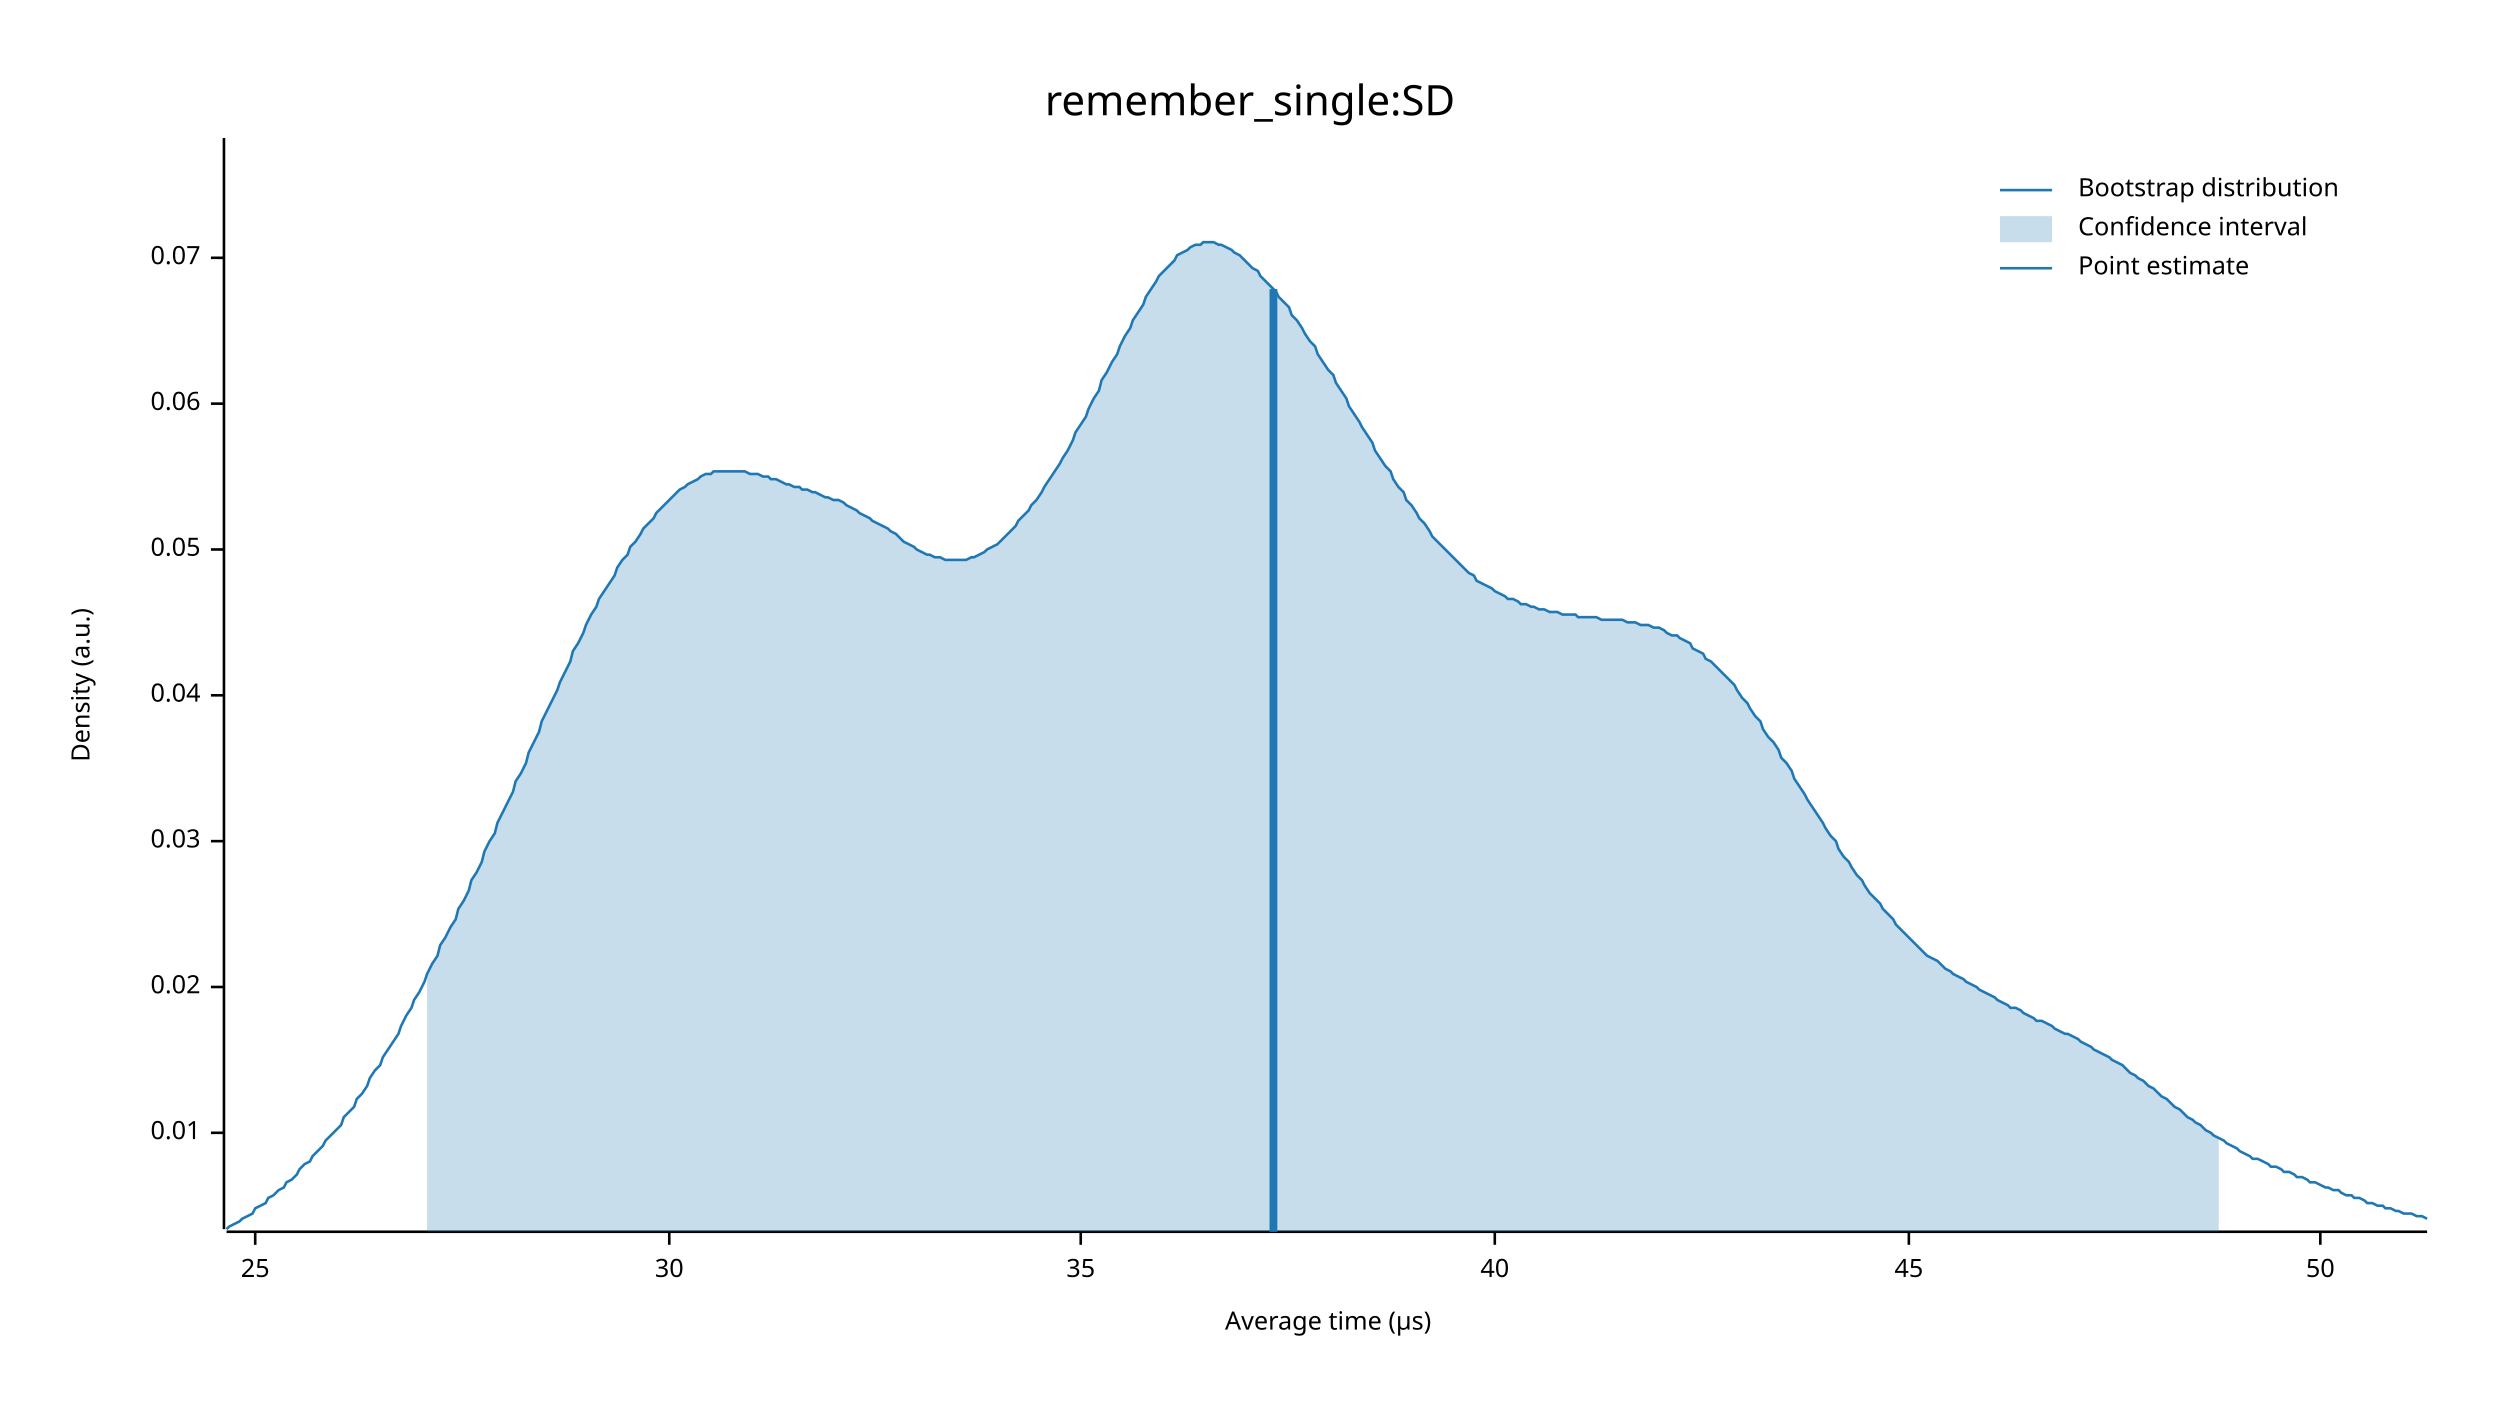
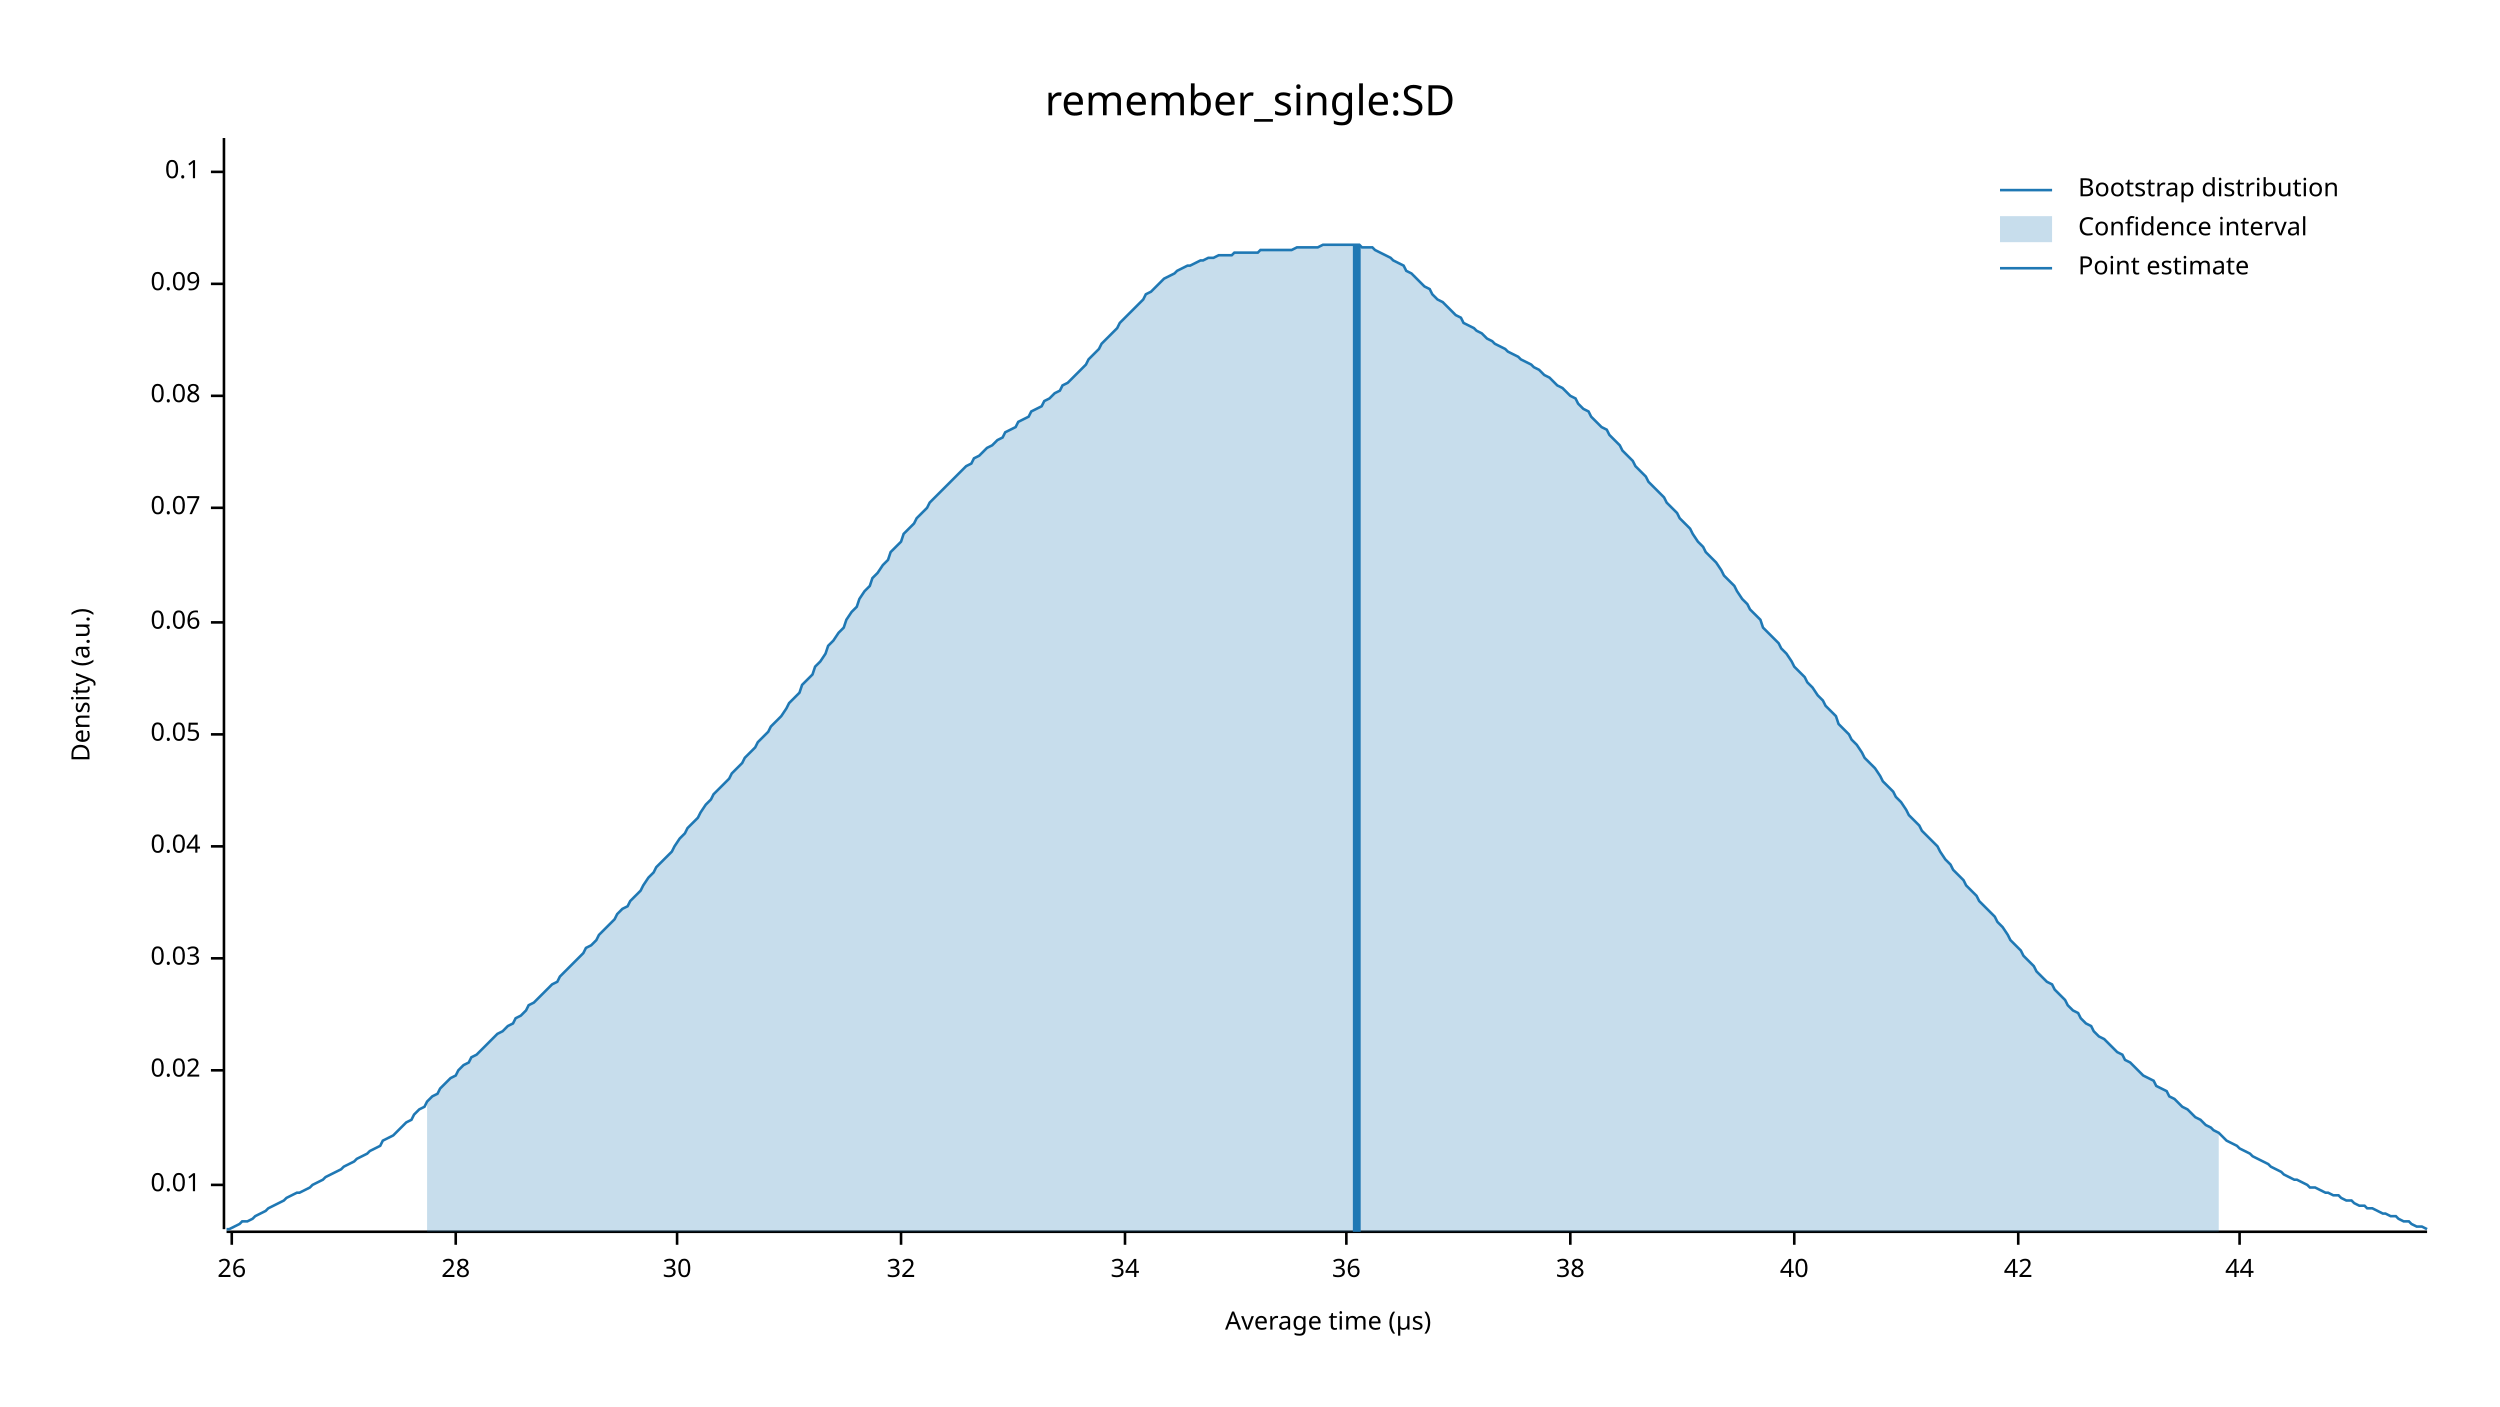
<svg xmlns="http://www.w3.org/2000/svg" width="960" height="540" viewBox="0 0 960 540">
  <text x="480" y="32" dy="0.76em" text-anchor="middle" font-family="sans-serif" font-size="16.129" opacity="1" fill="#000000">
remember_single:SD
</text>
  <text x="27" y="263" dy="0.76em" text-anchor="middle" font-family="sans-serif" font-size="9.677" opacity="1" fill="#000000" transform="rotate(270, 27, 263)">
Density (a.u.)
</text>
  <text x="510" y="513" dy="-0.5ex" text-anchor="middle" font-family="sans-serif" font-size="9.677" opacity="1" fill="#000000">
Average time (µs)
</text>
  <polyline fill="none" opacity="1" stroke="#000000" stroke-width="1" points="86,53 86,472 " />
-   <text x="77" y="435" dy="0.5ex" text-anchor="end" font-family="sans-serif" font-size="9.677" opacity="1" fill="#000000">
+   <text x="77" y="455" dy="0.5ex" text-anchor="end" font-family="sans-serif" font-size="9.677" opacity="1" fill="#000000">
0.01
</text>
-   <polyline fill="none" opacity="1" stroke="#000000" stroke-width="1" points="81,435 86,435 " />
-   <text x="77" y="379" dy="0.5ex" text-anchor="end" font-family="sans-serif" font-size="9.677" opacity="1" fill="#000000">
+   <polyline fill="none" opacity="1" stroke="#000000" stroke-width="1" points="81,455 86,455 " />
+   <text x="77" y="411" dy="0.5ex" text-anchor="end" font-family="sans-serif" font-size="9.677" opacity="1" fill="#000000">
0.02
</text>
-   <polyline fill="none" opacity="1" stroke="#000000" stroke-width="1" points="81,379 86,379 " />
-   <text x="77" y="323" dy="0.5ex" text-anchor="end" font-family="sans-serif" font-size="9.677" opacity="1" fill="#000000">
+   <polyline fill="none" opacity="1" stroke="#000000" stroke-width="1" points="81,411 86,411 " />
+   <text x="77" y="368" dy="0.5ex" text-anchor="end" font-family="sans-serif" font-size="9.677" opacity="1" fill="#000000">
0.03
</text>
-   <polyline fill="none" opacity="1" stroke="#000000" stroke-width="1" points="81,323 86,323 " />
-   <text x="77" y="267" dy="0.5ex" text-anchor="end" font-family="sans-serif" font-size="9.677" opacity="1" fill="#000000">
+   <polyline fill="none" opacity="1" stroke="#000000" stroke-width="1" points="81,368 86,368 " />
+   <text x="77" y="325" dy="0.5ex" text-anchor="end" font-family="sans-serif" font-size="9.677" opacity="1" fill="#000000">
0.04
</text>
-   <polyline fill="none" opacity="1" stroke="#000000" stroke-width="1" points="81,267 86,267 " />
-   <text x="77" y="211" dy="0.5ex" text-anchor="end" font-family="sans-serif" font-size="9.677" opacity="1" fill="#000000">
+   <polyline fill="none" opacity="1" stroke="#000000" stroke-width="1" points="81,325 86,325 " />
+   <text x="77" y="282" dy="0.5ex" text-anchor="end" font-family="sans-serif" font-size="9.677" opacity="1" fill="#000000">
0.05
</text>
-   <polyline fill="none" opacity="1" stroke="#000000" stroke-width="1" points="81,211 86,211 " />
-   <text x="77" y="155" dy="0.5ex" text-anchor="end" font-family="sans-serif" font-size="9.677" opacity="1" fill="#000000">
+   <polyline fill="none" opacity="1" stroke="#000000" stroke-width="1" points="81,282 86,282 " />
+   <text x="77" y="239" dy="0.5ex" text-anchor="end" font-family="sans-serif" font-size="9.677" opacity="1" fill="#000000">
0.06
</text>
-   <polyline fill="none" opacity="1" stroke="#000000" stroke-width="1" points="81,155 86,155 " />
-   <text x="77" y="99" dy="0.5ex" text-anchor="end" font-family="sans-serif" font-size="9.677" opacity="1" fill="#000000">
+   <polyline fill="none" opacity="1" stroke="#000000" stroke-width="1" points="81,239 86,239 " />
+   <text x="77" y="195" dy="0.5ex" text-anchor="end" font-family="sans-serif" font-size="9.677" opacity="1" fill="#000000">
0.07
</text>
-   <polyline fill="none" opacity="1" stroke="#000000" stroke-width="1" points="81,99 86,99 " />
+   <polyline fill="none" opacity="1" stroke="#000000" stroke-width="1" points="81,195 86,195 " />
+   <text x="77" y="152" dy="0.5ex" text-anchor="end" font-family="sans-serif" font-size="9.677" opacity="1" fill="#000000">
+ 0.08
+ </text>
+   <polyline fill="none" opacity="1" stroke="#000000" stroke-width="1" points="81,152 86,152 " />
+   <text x="77" y="109" dy="0.5ex" text-anchor="end" font-family="sans-serif" font-size="9.677" opacity="1" fill="#000000">
+ 0.09
+ </text>
+   <polyline fill="none" opacity="1" stroke="#000000" stroke-width="1" points="81,109 86,109 " />
+   <text x="77" y="66" dy="0.5ex" text-anchor="end" font-family="sans-serif" font-size="9.677" opacity="1" fill="#000000">
+ 0.1
+ </text>
+   <polyline fill="none" opacity="1" stroke="#000000" stroke-width="1" points="81,66 86,66 " />
  <polyline fill="none" opacity="1" stroke="#000000" stroke-width="1" points="87,473 932,473 " />
-   <text x="98" y="483" dy="0.76em" text-anchor="middle" font-family="sans-serif" font-size="9.677" opacity="1" fill="#000000">
- 25
+   <text x="89" y="483" dy="0.76em" text-anchor="middle" font-family="sans-serif" font-size="9.677" opacity="1" fill="#000000">
+ 26
</text>
-   <polyline fill="none" opacity="1" stroke="#000000" stroke-width="1" points="98,473 98,478 " />
-   <text x="257" y="483" dy="0.76em" text-anchor="middle" font-family="sans-serif" font-size="9.677" opacity="1" fill="#000000">
+   <polyline fill="none" opacity="1" stroke="#000000" stroke-width="1" points="89,473 89,478 " />
+   <text x="175" y="483" dy="0.76em" text-anchor="middle" font-family="sans-serif" font-size="9.677" opacity="1" fill="#000000">
+ 28
+ </text>
+   <polyline fill="none" opacity="1" stroke="#000000" stroke-width="1" points="175,473 175,478 " />
+   <text x="260" y="483" dy="0.76em" text-anchor="middle" font-family="sans-serif" font-size="9.677" opacity="1" fill="#000000">
30
</text>
-   <polyline fill="none" opacity="1" stroke="#000000" stroke-width="1" points="257,473 257,478 " />
-   <text x="415" y="483" dy="0.76em" text-anchor="middle" font-family="sans-serif" font-size="9.677" opacity="1" fill="#000000">
- 35
+   <polyline fill="none" opacity="1" stroke="#000000" stroke-width="1" points="260,473 260,478 " />
+   <text x="346" y="483" dy="0.76em" text-anchor="middle" font-family="sans-serif" font-size="9.677" opacity="1" fill="#000000">
+ 32
</text>
-   <polyline fill="none" opacity="1" stroke="#000000" stroke-width="1" points="415,473 415,478 " />
-   <text x="574" y="483" dy="0.76em" text-anchor="middle" font-family="sans-serif" font-size="9.677" opacity="1" fill="#000000">
+   <polyline fill="none" opacity="1" stroke="#000000" stroke-width="1" points="346,473 346,478 " />
+   <text x="432" y="483" dy="0.76em" text-anchor="middle" font-family="sans-serif" font-size="9.677" opacity="1" fill="#000000">
+ 34
+ </text>
+   <polyline fill="none" opacity="1" stroke="#000000" stroke-width="1" points="432,473 432,478 " />
+   <text x="517" y="483" dy="0.76em" text-anchor="middle" font-family="sans-serif" font-size="9.677" opacity="1" fill="#000000">
+ 36
+ </text>
+   <polyline fill="none" opacity="1" stroke="#000000" stroke-width="1" points="517,473 517,478 " />
+   <text x="603" y="483" dy="0.76em" text-anchor="middle" font-family="sans-serif" font-size="9.677" opacity="1" fill="#000000">
+ 38
+ </text>
+   <polyline fill="none" opacity="1" stroke="#000000" stroke-width="1" points="603,473 603,478 " />
+   <text x="689" y="483" dy="0.76em" text-anchor="middle" font-family="sans-serif" font-size="9.677" opacity="1" fill="#000000">
40
</text>
-   <polyline fill="none" opacity="1" stroke="#000000" stroke-width="1" points="574,473 574,478 " />
-   <text x="733" y="483" dy="0.76em" text-anchor="middle" font-family="sans-serif" font-size="9.677" opacity="1" fill="#000000">
- 45
+   <polyline fill="none" opacity="1" stroke="#000000" stroke-width="1" points="689,473 689,478 " />
+   <text x="775" y="483" dy="0.76em" text-anchor="middle" font-family="sans-serif" font-size="9.677" opacity="1" fill="#000000">
+ 42
</text>
-   <polyline fill="none" opacity="1" stroke="#000000" stroke-width="1" points="733,473 733,478 " />
-   <text x="891" y="483" dy="0.76em" text-anchor="middle" font-family="sans-serif" font-size="9.677" opacity="1" fill="#000000">
- 50
+   <polyline fill="none" opacity="1" stroke="#000000" stroke-width="1" points="775,473 775,478 " />
+   <text x="860" y="483" dy="0.76em" text-anchor="middle" font-family="sans-serif" font-size="9.677" opacity="1" fill="#000000">
+ 44
</text>
-   <polyline fill="none" opacity="1" stroke="#000000" stroke-width="1" points="891,473 891,478 " />
-   <polyline fill="none" opacity="1" stroke="#1F78B4" stroke-width="1" points="87,472 88,471 90,470 92,469 93,468 95,467 97,466 98,464 100,463 102,462 103,460 105,459 107,457 109,456 110,454 112,453 114,451 115,449 117,447 119,446 120,444 122,442 124,440 125,438 127,436 129,434 131,432 132,429 134,427 136,425 137,422 139,420 141,417 142,414 144,411 146,409 147,406 149,403 151,400 153,397 154,394 156,390 158,387 159,384 161,381 163,377 164,374 166,370 168,367 169,363 171,360 173,356 175,353 176,349 178,346 180,342 181,338 183,335 185,331 186,327 188,323 190,320 191,316 193,312 195,308 197,304 198,300 200,297 202,293 203,289 205,285 207,281 208,277 210,273 212,269 214,265 215,262 217,258 219,254 220,250 222,247 224,243 225,240 227,236 229,233 230,230 232,227 234,224 236,221 237,218 239,215 241,213 242,210 244,208 246,205 247,203 249,201 251,199 252,197 254,195 256,193 258,191 259,190 261,188 263,187 264,186 266,185 268,184 269,183 271,182 273,182 274,181 276,181 278,181 280,181 281,181 283,181 285,181 286,181 288,182 290,182 291,182 293,183 295,183 296,184 298,184 300,185 302,186 303,186 305,187 307,187 308,188 310,188 312,189 313,189 315,190 317,191 318,191 320,192 322,192 324,193 325,194 327,195 329,196 330,197 332,198 334,199 335,200 337,201 339,202 341,203 342,204 344,205 346,207 347,208 349,209 351,210 352,211 354,212 356,213 357,213 359,214 361,214 363,215 364,215 366,215 368,215 369,215 371,215 373,214 374,214 376,213 378,212 379,211 381,210 383,209 385,207 386,206 388,204 390,202 391,200 393,198 395,196 396,194 398,192 400,189 401,187 403,184 405,181 407,178 408,176 410,173 412,169 413,166 415,163 417,160 418,157 420,153 422,150 423,146 425,143 427,139 429,136 430,133 432,129 434,126 435,123 437,120 439,117 440,114 442,111 444,108 445,106 447,104 449,102 451,100 452,98 454,97 456,96 457,95 459,94 461,94 462,93 464,93 466,93 468,94 469,94 471,95 473,96 474,97 476,98 478,100 479,101 481,103 483,104 484,106 486,108 488,110 490,112 491,114 493,116 495,118 496,121 498,123 500,126 501,128 503,131 505,133 506,136 508,139 510,142 512,144 513,147 515,150 517,153 518,156 520,159 522,162 523,164 525,167 527,170 528,173 530,176 532,179 534,181 535,184 537,187 539,189 540,192 542,194 544,197 545,199 547,201 549,204 550,206 552,208 554,210 556,212 557,213 559,215 561,217 562,218 564,220 566,221 567,223 569,224 571,225 573,226 574,227 576,228 578,229 579,230 581,230 583,231 584,232 586,232 588,233 589,233 591,234 593,234 595,235 596,235 598,235 600,236 601,236 603,236 605,236 606,237 608,237 610,237 611,237 613,237 615,238 617,238 618,238 620,238 622,238 623,238 625,239 627,239 628,239 630,240 632,240 633,240 635,241 637,241 639,242 640,243 642,244 644,244 645,245 647,246 649,247 650,249 652,250 654,251 655,253 657,254 659,256 661,258 662,259 664,261 666,263 667,265 669,268 671,270 672,272 674,275 676,277 677,280 679,283 681,285 683,288 684,291 686,293 688,296 689,299 691,302 693,305 694,307 696,310 698,313 700,316 701,318 703,321 705,323 706,326 708,329 710,331 711,333 713,336 715,338 716,340 718,343 720,345 722,347 723,349 725,351 727,353 728,355 730,357 732,359 733,360 735,362 737,364 738,365 740,367 742,368 744,369 745,370 747,372 749,373 750,374 752,375 754,376 755,377 757,378 759,379 760,380 762,381 764,382 766,383 767,384 769,385 771,386 772,387 774,387 776,388 777,389 779,390 781,391 782,392 784,392 786,393 788,394 789,395 791,396 793,397 794,397 796,398 798,399 799,400 801,401 803,402 804,403 806,404 808,405 810,406 811,407 813,408 815,409 816,410 818,412 820,413 821,414 823,415 825,417 827,418 828,419 830,421 832,422 833,423 835,425 837,426 838,427 840,429 842,430 843,431 845,432 847,434 849,435 850,436 852,437 854,438 855,439 857,440 859,441 860,442 862,443 864,444 865,445 867,445 869,446 871,447 872,448 874,448 876,449 877,450 879,450 881,451 882,452 884,452 886,453 887,454 889,454 891,455 893,456 894,456 896,457 898,457 899,458 901,459 903,459 904,460 906,460 908,461 909,462 911,462 913,463 915,463 916,464 918,464 920,465 921,465 923,466 925,466 926,466 928,467 930,467 932,468 " />
-   <polygon opacity="0.25" fill="#1F78B4" points="164,374 166,370 168,367 169,363 171,360 173,356 175,353 176,349 178,346 180,342 181,338 183,335 185,331 186,327 188,323 190,320 191,316 193,312 195,308 197,304 198,300 200,297 202,293 203,289 205,285 207,281 208,277 210,273 212,269 214,265 215,262 217,258 219,254 220,250 222,247 224,243 225,240 227,236 229,233 230,230 232,227 234,224 236,221 237,218 239,215 241,213 242,210 244,208 246,205 247,203 249,201 251,199 252,197 254,195 256,193 258,191 259,190 261,188 263,187 264,186 266,185 268,184 269,183 271,182 273,182 274,181 276,181 278,181 280,181 281,181 283,181 285,181 286,181 288,182 290,182 291,182 293,183 295,183 296,184 298,184 300,185 302,186 303,186 305,187 307,187 308,188 310,188 312,189 313,189 315,190 317,191 318,191 320,192 322,192 324,193 325,194 327,195 329,196 330,197 332,198 334,199 335,200 337,201 339,202 341,203 342,204 344,205 346,207 347,208 349,209 351,210 352,211 354,212 356,213 357,213 359,214 361,214 363,215 364,215 366,215 368,215 369,215 371,215 373,214 374,214 376,213 378,212 379,211 381,210 383,209 385,207 386,206 388,204 390,202 391,200 393,198 395,196 396,194 398,192 400,189 401,187 403,184 405,181 407,178 408,176 410,173 412,169 413,166 415,163 417,160 418,157 420,153 422,150 423,146 425,143 427,139 429,136 430,133 432,129 434,126 435,123 437,120 439,117 440,114 442,111 444,108 445,106 447,104 449,102 451,100 452,98 454,97 456,96 457,95 459,94 461,94 462,93 464,93 466,93 468,94 469,94 471,95 473,96 474,97 476,98 478,100 479,101 481,103 483,104 484,106 486,108 488,110 490,112 491,114 493,116 495,118 496,121 498,123 500,126 501,128 503,131 505,133 506,136 508,139 510,142 512,144 513,147 515,150 517,153 518,156 520,159 522,162 523,164 525,167 527,170 528,173 530,176 532,179 534,181 535,184 537,187 539,189 540,192 542,194 544,197 545,199 547,201 549,204 550,206 552,208 554,210 556,212 557,213 559,215 561,217 562,218 564,220 566,221 567,223 569,224 571,225 573,226 574,227 576,228 578,229 579,230 581,230 583,231 584,232 586,232 588,233 589,233 591,234 593,234 595,235 596,235 598,235 600,236 601,236 603,236 605,236 606,237 608,237 610,237 611,237 613,237 615,238 617,238 618,238 620,238 622,238 623,238 625,239 627,239 628,239 630,240 632,240 633,240 635,241 637,241 639,242 640,243 642,244 644,244 645,245 647,246 649,247 650,249 652,250 654,251 655,253 657,254 659,256 661,258 662,259 664,261 666,263 667,265 669,268 671,270 672,272 674,275 676,277 677,280 679,283 681,285 683,288 684,291 686,293 688,296 689,299 691,302 693,305 694,307 696,310 698,313 700,316 701,318 703,321 705,323 706,326 708,329 710,331 711,333 713,336 715,338 716,340 718,343 720,345 722,347 723,349 725,351 727,353 728,355 730,357 732,359 733,360 735,362 737,364 738,365 740,367 742,368 744,369 745,370 747,372 749,373 750,374 752,375 754,376 755,377 757,378 759,379 760,380 762,381 764,382 766,383 767,384 769,385 771,386 772,387 774,387 776,388 777,389 779,390 781,391 782,392 784,392 786,393 788,394 789,395 791,396 793,397 794,397 796,398 798,399 799,400 801,401 803,402 804,403 806,404 808,405 810,406 811,407 813,408 815,409 816,410 818,412 820,413 821,414 823,415 825,417 827,418 828,419 830,421 832,422 833,423 835,425 837,426 838,427 840,429 842,430 843,431 845,432 847,434 849,435 850,436 852,437 852,473 164,473 " />
-   <polyline fill="none" opacity="1" stroke="#1F78B4" stroke-width="3" points="489,473 489,111 " />
+   <polyline fill="none" opacity="1" stroke="#000000" stroke-width="1" points="860,473 860,478 " />
+   <polyline fill="none" opacity="1" stroke="#1F78B4" stroke-width="1" points="87,472 88,472 90,471 92,470 93,469 95,469 97,468 98,467 100,466 102,465 103,464 105,463 107,462 109,461 110,460 112,459 114,458 115,458 117,457 119,456 120,455 122,454 124,453 125,452 127,451 129,450 131,449 132,448 134,447 136,446 137,445 139,444 141,443 142,442 144,441 146,440 147,438 149,437 151,436 153,434 154,433 156,431 158,430 159,428 161,426 163,425 164,423 166,421 168,420 169,418 171,416 173,414 175,413 176,411 178,409 180,408 181,406 183,405 185,403 186,402 188,400 190,398 191,397 193,396 195,394 197,393 198,391 200,390 202,388 203,386 205,385 207,383 208,382 210,380 212,378 214,377 215,375 217,373 219,371 220,370 222,368 224,366 225,364 227,363 229,361 230,359 232,357 234,355 236,353 237,351 239,349 241,348 242,346 244,344 246,342 247,340 249,337 251,335 252,333 254,331 256,329 258,327 259,325 261,322 263,320 264,318 266,316 268,314 269,312 271,309 273,307 274,305 276,303 278,301 280,299 281,297 283,295 285,293 286,291 288,289 290,287 291,285 293,283 295,281 296,279 298,277 300,275 302,272 303,270 305,268 307,266 308,263 310,261 312,259 313,256 315,254 317,251 318,248 320,246 322,243 324,241 325,238 327,235 329,233 330,230 332,227 334,225 335,222 337,220 339,217 341,215 342,212 344,210 346,208 347,205 349,203 351,201 352,199 354,197 356,195 357,193 359,191 361,189 363,187 364,186 366,184 368,182 369,181 371,179 373,178 374,176 376,175 378,173 379,172 381,171 383,169 385,168 386,166 388,165 390,164 391,162 393,161 395,160 396,158 398,157 400,156 401,154 403,153 405,151 407,150 408,148 410,147 412,145 413,144 415,142 417,140 418,138 420,136 422,134 423,132 425,130 427,128 429,126 430,124 432,122 434,120 435,119 437,117 439,115 440,113 442,112 444,110 445,109 447,107 449,106 451,105 452,104 454,103 456,102 457,102 459,101 461,100 462,100 464,99 466,99 468,98 469,98 471,98 473,98 474,97 476,97 478,97 479,97 481,97 483,97 484,96 486,96 488,96 490,96 491,96 493,96 495,96 496,96 498,95 500,95 501,95 503,95 505,95 506,95 508,94 510,94 512,94 513,94 515,94 517,94 518,94 520,94 522,94 523,95 525,95 527,95 528,96 530,97 532,98 534,99 535,100 537,101 539,102 540,104 542,105 544,107 545,108 547,110 549,111 550,113 552,115 554,116 556,118 557,119 559,121 561,122 562,124 564,125 566,126 567,127 569,128 571,130 573,131 574,132 576,133 578,134 579,135 581,136 583,137 584,138 586,139 588,140 589,141 591,142 593,144 595,145 596,146 598,148 600,149 601,150 603,152 605,153 606,155 608,157 610,158 611,160 613,162 615,164 617,165 618,167 620,169 622,171 623,173 625,175 627,177 628,179 630,181 632,183 633,185 635,187 637,189 639,191 640,193 642,195 644,197 645,199 647,201 649,203 650,205 652,208 654,210 655,212 657,214 659,216 661,219 662,221 664,223 666,225 667,227 669,230 671,232 672,234 674,236 676,238 677,241 679,243 681,245 683,247 684,249 686,251 688,254 689,256 691,258 693,260 694,262 696,264 698,267 700,269 701,271 703,273 705,275 706,278 708,280 710,282 711,284 713,286 715,289 716,291 718,293 720,295 722,298 723,300 725,302 727,304 728,306 730,308 732,311 733,313 735,315 737,317 738,319 740,321 742,323 744,325 745,327 747,330 749,332 750,334 752,336 754,338 755,340 757,342 759,344 760,346 762,348 764,350 766,352 767,354 769,356 771,359 772,361 774,363 776,365 777,367 779,369 781,371 782,373 784,375 786,377 788,378 789,380 791,382 793,384 794,386 796,388 798,389 799,391 801,393 803,394 804,396 806,398 808,399 810,401 811,402 813,404 815,405 816,407 818,408 820,410 821,411 823,413 825,414 827,415 828,417 830,418 832,419 833,421 835,422 837,424 838,425 840,426 842,428 843,429 845,430 847,432 849,433 850,434 852,435 854,437 855,438 857,439 859,440 860,441 862,442 864,443 865,444 867,445 869,446 871,447 872,448 874,449 876,450 877,451 879,452 881,453 882,453 884,454 886,455 887,456 889,456 891,457 893,458 894,458 896,459 898,459 899,460 901,461 903,461 904,462 906,463 908,463 909,464 911,464 913,465 915,466 916,466 918,467 920,467 921,468 923,469 925,469 926,470 928,471 930,471 932,472 " />
+   <polygon opacity="0.25" fill="#1F78B4" points="164,423 166,421 168,420 169,418 171,416 173,414 175,413 176,411 178,409 180,408 181,406 183,405 185,403 186,402 188,400 190,398 191,397 193,396 195,394 197,393 198,391 200,390 202,388 203,386 205,385 207,383 208,382 210,380 212,378 214,377 215,375 217,373 219,371 220,370 222,368 224,366 225,364 227,363 229,361 230,359 232,357 234,355 236,353 237,351 239,349 241,348 242,346 244,344 246,342 247,340 249,337 251,335 252,333 254,331 256,329 258,327 259,325 261,322 263,320 264,318 266,316 268,314 269,312 271,309 273,307 274,305 276,303 278,301 280,299 281,297 283,295 285,293 286,291 288,289 290,287 291,285 293,283 295,281 296,279 298,277 300,275 302,272 303,270 305,268 307,266 308,263 310,261 312,259 313,256 315,254 317,251 318,248 320,246 322,243 324,241 325,238 327,235 329,233 330,230 332,227 334,225 335,222 337,220 339,217 341,215 342,212 344,210 346,208 347,205 349,203 351,201 352,199 354,197 356,195 357,193 359,191 361,189 363,187 364,186 366,184 368,182 369,181 371,179 373,178 374,176 376,175 378,173 379,172 381,171 383,169 385,168 386,166 388,165 390,164 391,162 393,161 395,160 396,158 398,157 400,156 401,154 403,153 405,151 407,150 408,148 410,147 412,145 413,144 415,142 417,140 418,138 420,136 422,134 423,132 425,130 427,128 429,126 430,124 432,122 434,120 435,119 437,117 439,115 440,113 442,112 444,110 445,109 447,107 449,106 451,105 452,104 454,103 456,102 457,102 459,101 461,100 462,100 464,99 466,99 468,98 469,98 471,98 473,98 474,97 476,97 478,97 479,97 481,97 483,97 484,96 486,96 488,96 490,96 491,96 493,96 495,96 496,96 498,95 500,95 501,95 503,95 505,95 506,95 508,94 510,94 512,94 513,94 515,94 517,94 518,94 520,94 522,94 523,95 525,95 527,95 528,96 530,97 532,98 534,99 535,100 537,101 539,102 540,104 542,105 544,107 545,108 547,110 549,111 550,113 552,115 554,116 556,118 557,119 559,121 561,122 562,124 564,125 566,126 567,127 569,128 571,130 573,131 574,132 576,133 578,134 579,135 581,136 583,137 584,138 586,139 588,140 589,141 591,142 593,144 595,145 596,146 598,148 600,149 601,150 603,152 605,153 606,155 608,157 610,158 611,160 613,162 615,164 617,165 618,167 620,169 622,171 623,173 625,175 627,177 628,179 630,181 632,183 633,185 635,187 637,189 639,191 640,193 642,195 644,197 645,199 647,201 649,203 650,205 652,208 654,210 655,212 657,214 659,216 661,219 662,221 664,223 666,225 667,227 669,230 671,232 672,234 674,236 676,238 677,241 679,243 681,245 683,247 684,249 686,251 688,254 689,256 691,258 693,260 694,262 696,264 698,267 700,269 701,271 703,273 705,275 706,278 708,280 710,282 711,284 713,286 715,289 716,291 718,293 720,295 722,298 723,300 725,302 727,304 728,306 730,308 732,311 733,313 735,315 737,317 738,319 740,321 742,323 744,325 745,327 747,330 749,332 750,334 752,336 754,338 755,340 757,342 759,344 760,346 762,348 764,350 766,352 767,354 769,356 771,359 772,361 774,363 776,365 777,367 779,369 781,371 782,373 784,375 786,377 788,378 789,380 791,382 793,384 794,386 796,388 798,389 799,391 801,393 803,394 804,396 806,398 808,399 810,401 811,402 813,404 815,405 816,407 818,408 820,410 821,411 823,413 825,414 827,415 828,417 830,418 832,419 833,421 835,422 837,424 838,425 840,426 842,428 843,429 845,430 847,432 849,433 850,434 852,435 852,473 164,473 " />
+   <polyline fill="none" opacity="1" stroke="#1F78B4" stroke-width="3" points="521,473 521,94 " />
  <text x="798" y="68" dy="0.76em" text-anchor="start" font-family="sans-serif" font-size="9.677" opacity="1" fill="#000000">
Bootstrap distribution
</text>
  <text x="798" y="83" dy="0.76em" text-anchor="start" font-family="sans-serif" font-size="9.677" opacity="1" fill="#000000">
Confidence interval
</text>
  <text x="798" y="98" dy="0.76em" text-anchor="start" font-family="sans-serif" font-size="9.677" opacity="1" fill="#000000">
Point estimate
</text>
  <polyline fill="none" opacity="1" stroke="#1F78B4" stroke-width="1" points="768,73 788,73 " />
  <rect x="768" y="83" width="20" height="10" opacity="0.25" fill="#1F78B4" stroke="none" />
  <polyline fill="none" opacity="1" stroke="#1F78B4" stroke-width="1" points="768,103 788,103 " />
</svg>
